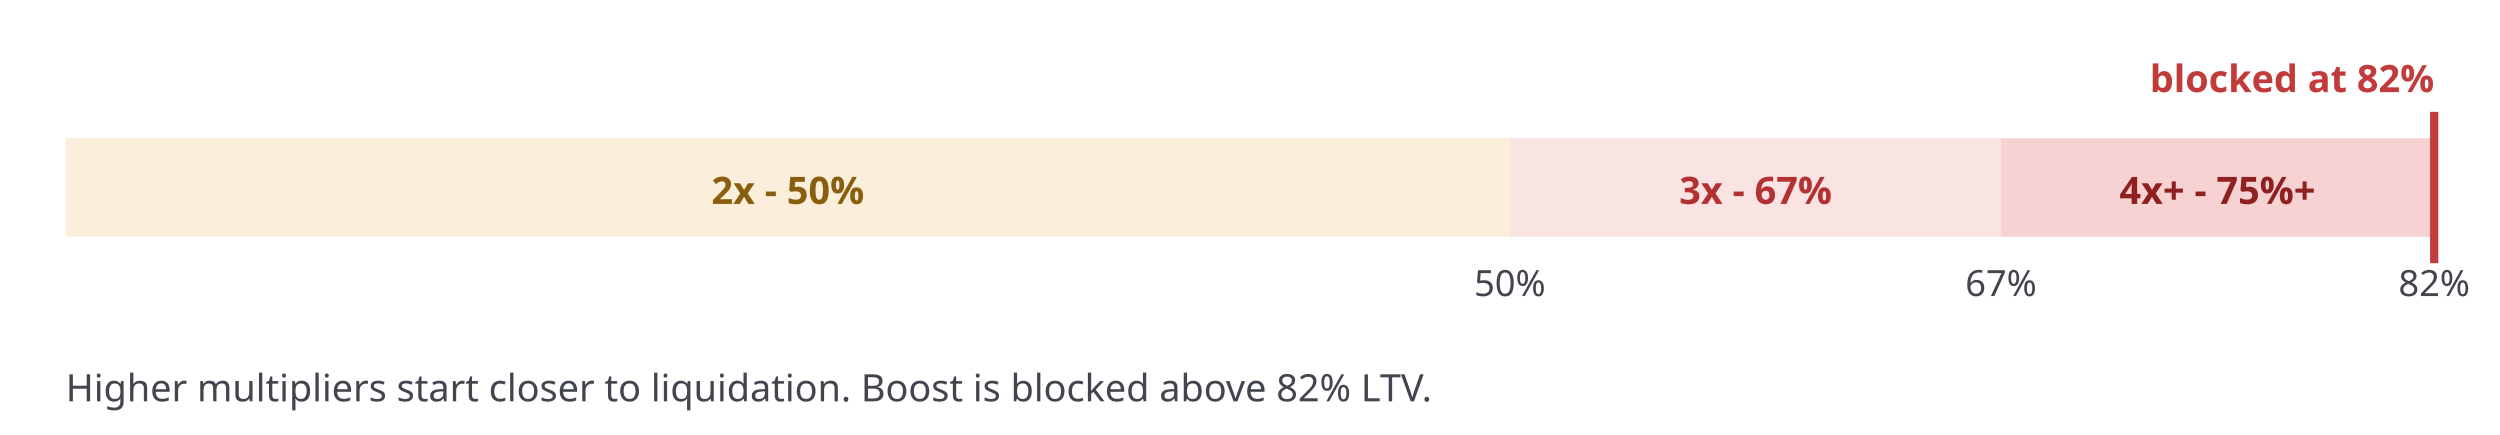
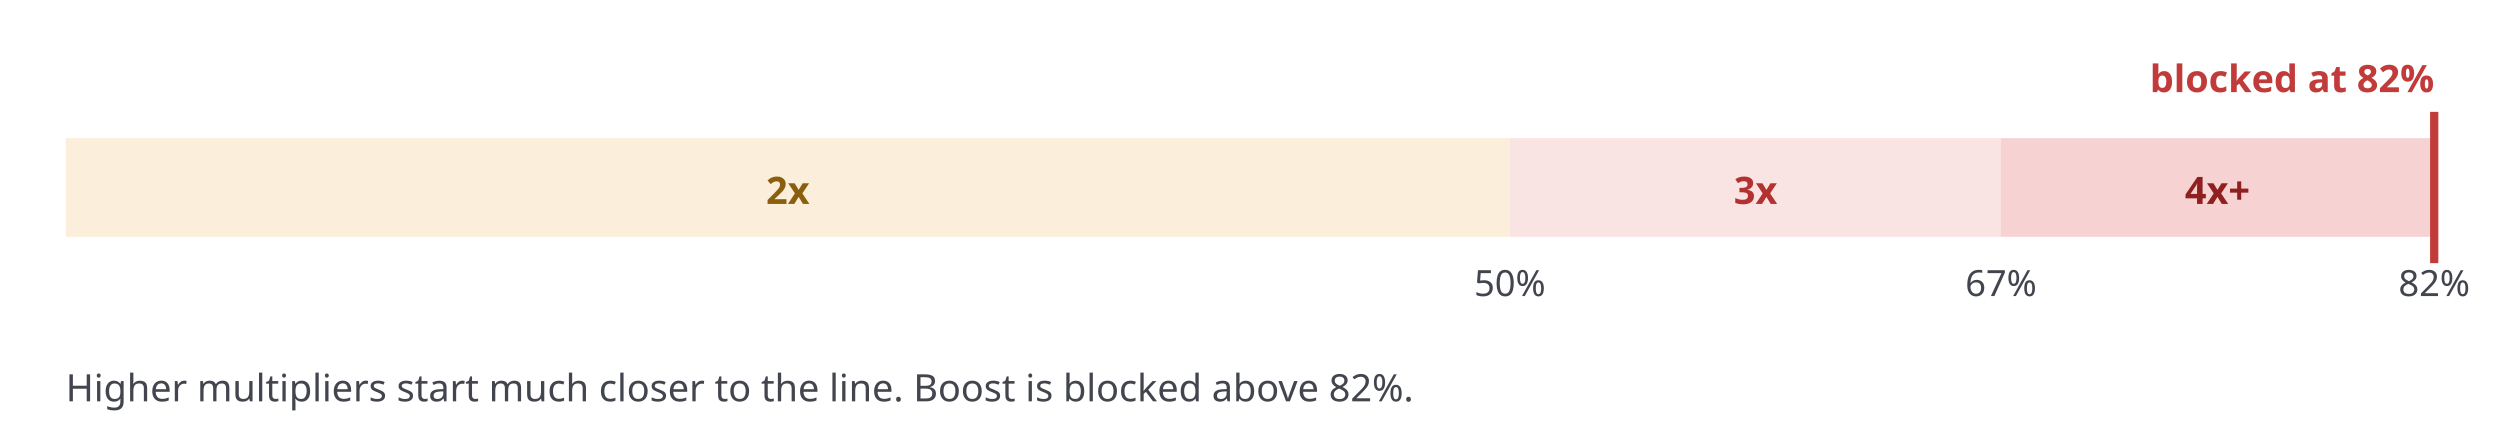
<svg xmlns="http://www.w3.org/2000/svg" viewBox="0 0 760 132" width="760" height="132" role="img">
  <rect x="20.0" y="42" width="439.0" height="30" fill="#FBEEDA" />
-   <text x="239.5" y="62" text-anchor="middle" font-family="system-ui,sans-serif" font-size="11.5" font-weight="650" fill="#8A5E0F">2x - 50%</text>
+   <text x="239.5" y="62" text-anchor="middle" font-family="system-ui,sans-serif" font-size="11.5" font-weight="650" fill="#8A5E0F">2x</text>
  <text x="459.0" y="90" text-anchor="middle" font-family="system-ui,sans-serif" font-size="11" fill="#42454E">50%</text>
  <rect x="459.0" y="42" width="149.3" height="30" fill="#FAE3E3" />
-   <text x="533.7" y="62" text-anchor="middle" font-family="system-ui,sans-serif" font-size="11.5" font-weight="650" fill="#B23131">3x - 67%</text>
+   <text x="533.7" y="62" text-anchor="middle" font-family="system-ui,sans-serif" font-size="11.5" font-weight="650" fill="#B23131">3x</text>
  <text x="608.3" y="90" text-anchor="middle" font-family="system-ui,sans-serif" font-size="11" fill="#42454E">67%</text>
  <rect x="608.3" y="42" width="131.7" height="30" fill="#F6D2D2" />
-   <text x="674.1" y="62" text-anchor="middle" font-family="system-ui,sans-serif" font-size="11.5" font-weight="650" fill="#8E2020">4x+ - 75%+</text>
+   <text x="674.1" y="62" text-anchor="middle" font-family="system-ui,sans-serif" font-size="11.5" font-weight="650" fill="#8E2020">4x+</text>
  <text x="740.0" y="90" text-anchor="middle" font-family="system-ui,sans-serif" font-size="11" fill="#42454E">82%</text>
  <line x1="740" y1="34" x2="740" y2="80" stroke="#C23B3B" stroke-width="2.5" />
  <text x="740" y="28" text-anchor="end" font-family="system-ui,sans-serif" font-size="11.5" font-weight="650" fill="#C23B3B">blocked at 82%</text>
-   <text x="20" y="122" font-family="system-ui,sans-serif" font-size="11.5" fill="#42454E">Higher multipliers start closer to liquidation. Boost is blocked above 82% LTV.</text>
+   <text x="20" y="122" font-family="system-ui,sans-serif" font-size="11.5" fill="#42454E">Higher multipliers start much closer to the line. Boost is blocked above 82%.</text>
</svg>
